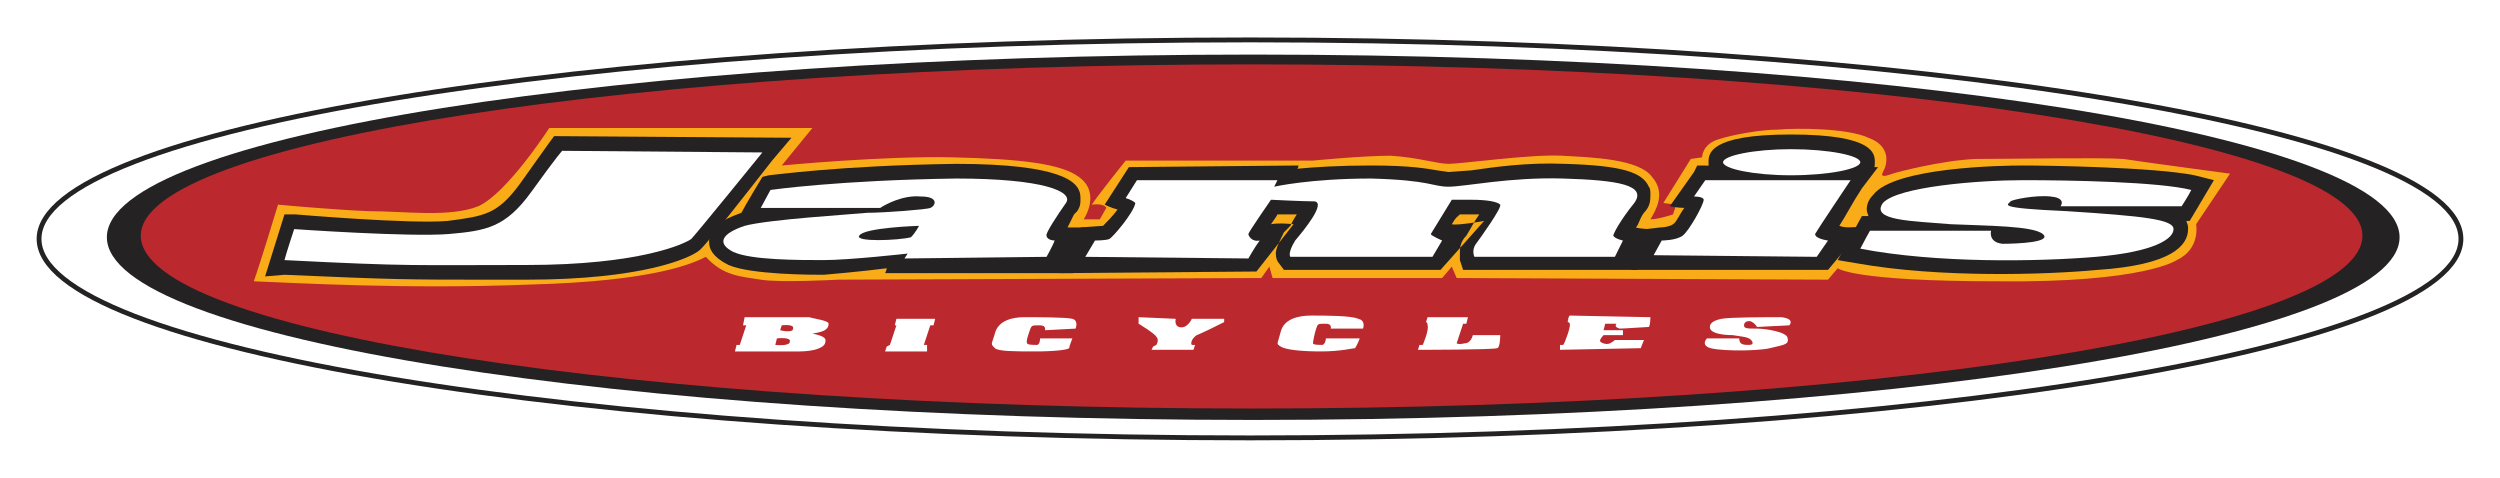
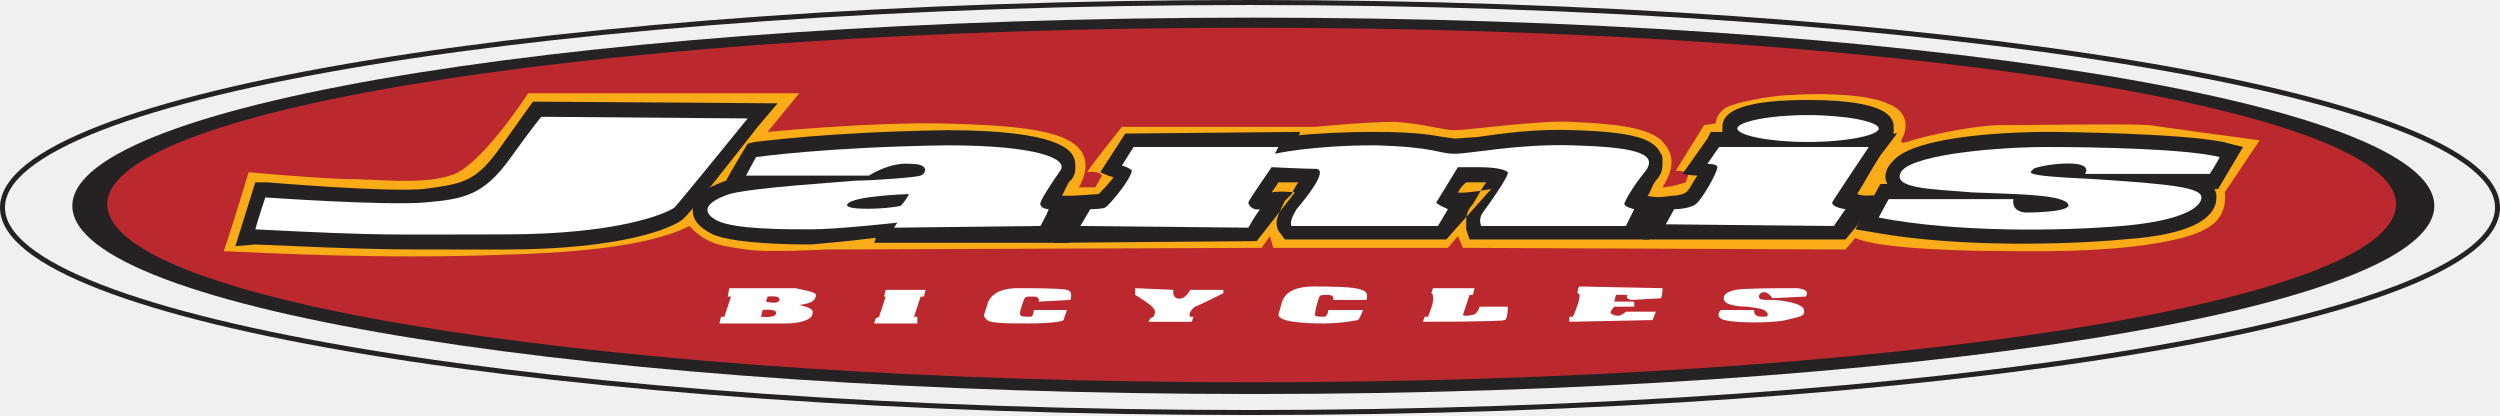
- <svg xmlns="http://www.w3.org/2000/svg" version="1.1" id="svg2" xml:space="preserve" viewBox="7.56 105.39 241.89 46.24">
+ <svg xmlns="http://www.w3.org/2000/svg" version="1.1" id="svg2" xml:space="preserve" viewBox="7.56 105.39 234.798 38.978" width="234.798" height="38.978">
  <defs id="defs6" />
-   <g id="g8" transform="matrix(1.333333,0,0,-1.333333,-0.3463547,257.764)">
+   <g id="g8" transform="matrix(1.333333,0,0,-1.333333,-3.891785,254.1388)">
    <g id="g10" transform="scale(0.1)">
-       <path d="M 2.598,1933.23 H 1930.16 V 5.668 H 2.598 V 1933.23" style="fill:#ffffff;fill-opacity:1;fill-rule:evenodd;stroke:none" id="path12" />
      <g id="g14" transform="scale(0.994916,1.00508)">
        <path d="m 1854.55,964.546 c 0,-78.9 -395.69,-143.672 -883.233,-143.672 -487.545,0 -883.232,64.772 -883.232,143.672 0,78.904 395.688,143.674 883.232,143.674 487.543,0 883.233,-64.77 883.233,-143.674 z" style="fill:none;stroke:#242223;stroke-width:3.514;stroke-linecap:butt;stroke-linejoin:miter;stroke-miterlimit:2.613;stroke-dasharray:none;stroke-opacity:1" id="path16" />
      </g>
      <path d="m 1800.59,970.633 c 0,-73.387 -372.58,-132.567 -831.867,-132.567 -459.289,0 -831.875,59.18 -831.875,132.567 0,73.387 372.586,132.567 831.875,132.567 459.287,0 831.867,-59.18 831.867,-132.567" style="fill:#242223;fill-opacity:1;fill-rule:evenodd;stroke:none" id="path18" />
      <path d="m 1773.65,971.816 c 0,-69.836 -360.87,-125.464 -806.099,-125.464 -445.227,0 -806.098,55.628 -806.098,125.464 0,68.644 360.871,124.284 806.098,124.284 445.229,0 806.099,-55.64 806.099,-124.284" style="fill:#bb282d;fill-opacity:1;fill-rule:evenodd;stroke:none" id="path20" />
      <path d="m 261.043,994.305 c 0,0 37.492,-3.551 65.613,-4.735 26.949,0 58.582,-4.734 79.672,3.551 21.09,9.469 51.551,56.819 51.551,56.819 h 190.98 l -22.261,-27.23 c 0,0 73.812,7.1 124.195,5.92 50.383,-1.18 78.5,-4.73 91.391,-14.2 11.714,-8.29 9.371,-21.309 3.515,-30.778 7.031,0 11.715,0 11.715,0 l 4.688,8.286 c 0,0 -1.172,3.55 -10.547,2.367 4.687,7.105 24.605,31.965 24.605,31.965 h 135.91 c 0,0 36.32,3.54 56.24,3.54 19.92,-1.18 33.98,-5.91 42.18,-5.91 9.38,0 59.76,7.1 82.02,5.91 22.26,-1.18 56.24,-2.36 65.61,-15.38 10.54,-11.84 2.34,-24.86 -1.17,-30.778 5.85,0 16.4,3.551 16.4,3.551 l 2.35,7.102 -9.38,1.183 19.92,31.962 8.2,1.18 c 0,0 0,9.47 11.72,13.02 10.54,3.55 31.63,7.1 43.35,7.1 12.89,1.19 50.38,1.19 65.61,-5.91 16.4,-5.92 14.06,-18.94 10.55,-24.86 -2.35,-4.73 3.51,-2.37 7.03,-1.19 3.51,1.19 35.15,9.48 59.75,10.66 24.6,0 92.56,1.18 107.79,0 15.24,-2.37 77.33,-10.66 77.33,-10.66 l -24.61,-36.688 c 0,0 3.52,-17.754 -14.05,-26.039 0,0 -23.43,-16.571 -130.06,-15.387 -105.45,0 -115.99,9.469 -115.99,9.469 l -7.03,-8.286 -269.48,1.184 -3.51,8.285 -7.04,-8.285 H 982.781 l -2.343,8.285 -5.86,-8.285 -306.973,-1.184 c 0,0 -42.179,-2.367 -56.238,0 -14.058,2.368 -26.949,2.368 -39.836,16.571 -9.375,-4.735 -37.492,-17.754 -127.711,-20.125 -89.047,-3.547 -169.89,1.187 -200.351,2.371 4.687,13.019 17.574,55.629 17.574,55.629" style="fill:#f9ab18;fill-opacity:1;fill-rule:evenodd;stroke:none" id="path22" />
      <path d="m 457.879,1039.29 -21.09,-29.6 c -16.402,-22.487 -25.773,-23.67 -52.723,-27.221 -26.945,-2.367 -110.136,4.734 -110.136,4.734 h -8.2 l -14.058,-44.976 14.058,1.183 c 79.672,-3.551 92.559,-3.551 145.286,-3.551 h 30.461 c 83.187,0 118.336,15.387 125.367,21.305 4.687,3.551 35.148,42.606 52.722,65.106 l 14.063,16.57 -172.234,1.18 -3.516,-4.73" style="fill:#242223;fill-opacity:1;fill-rule:evenodd;stroke:none" id="path24" />
      <path d="m 272.762,976.551 c 0,0 84.359,-5.918 112.476,-3.551 26.946,2.367 41.008,4.734 59.754,30.77 18.746,26.04 22.262,29.59 22.262,29.59 l 145.285,-1.18 c 0,0 -48.039,-59.18 -51.551,-62.731 -4.691,-3.551 -37.496,-18.937 -119.511,-18.937 -82.016,0 -83.188,-1.184 -175.747,3.551 1.172,4.734 7.032,22.488 7.032,22.488" style="fill:#ffffff;fill-opacity:1;fill-rule:evenodd;stroke:none" id="path26" />
      <path d="m 753.137,1023.9 v 0 c -85.532,-1.19 -133.571,-8.29 -135.91,-8.29 l -4.688,-1.18 c 0,0 -12.887,-21.309 -15.23,-26.043 v 0 c -5.86,-2.367 -22.262,-7.102 -23.434,-20.121 0,0 0,0 0,-1.184 0,-4.734 2.344,-10.652 14.059,-16.57 16.402,-7.102 60.925,-7.102 69.129,-7.102 0,0 28.117,2.367 45.695,4.735 0,-1.188 -1.172,-3.551 -1.172,-3.551 h 137.082 l 12.887,33.14 c 0,0 -14.059,0 -17.575,0 2.344,4.735 4.688,9.469 4.688,9.469 l 2.344,2.367 c 2.343,3.551 2.343,5.918 2.343,8.285 0,2.365 0,4.735 -1.171,7.105 -2.344,4.73 -10.543,18.94 -89.047,18.94" style="fill:#242223;fill-opacity:1;fill-rule:evenodd;stroke:none" id="path28" />
      <path d="m 698.07,991.938 h -86.703 l 7.031,13.022 c 0,0 49.207,7.1 134.739,8.29 63.269,0 85.531,-9.48 79.672,-17.762 -5.86,-8.285 -15.231,-22.488 -14.059,-23.672 0,-2.367 3.516,-3.55 5.859,-3.55 -1.175,-3.551 -5.859,-11.836 -5.859,-11.836 l -103.105,-1.184 2.343,3.551 c 0,0 -42.179,-4.734 -60.925,-4.734 -18.747,0 -52.727,0 -65.614,5.917 -11.715,5.918 -9.371,13.02 8.203,18.938 17.575,4.734 77.328,8.285 89.043,9.469 11.715,0 43.352,2.367 45.696,3.551 3.515,1.183 7.031,8.282 -7.032,8.282 -12.886,1.19 -25.773,-5.915 -29.289,-8.282" style="fill:#ffffff;fill-opacity:1;fill-rule:evenodd;stroke:none" id="path30" />
      <path d="m 726.191,978.918 c 0,0 -39.839,-1.184 -43.355,-7.102 -3.516,-4.734 28.121,-3.55 37.496,-1.183 3.516,3.551 5.859,8.285 5.859,8.285" style="fill:#242223;fill-opacity:1;fill-rule:evenodd;stroke:none" id="path32" />
      <path d="m 1126.89,1019.16 -16.4,-1.18 -8.2,1.18 c -7.03,1.18 -18.75,3.55 -48.04,3.55 -23.43,0 -41.01,-1.18 -53.89,-2.37 1.17,0 1.17,2.37 1.17,2.37 l -123.026,-1.18 -17.574,-27.225 c 0,0 4.683,-2.367 9.375,-3.551 -3.516,-4.734 -8.203,-9.469 -10.547,-11.836 -1.172,0 -16.403,-1.184 -16.403,-1.184 v -9.468 l -15.23,-23.672 142.938,1.183 26.949,34.325 c 0,0 -10.543,1.183 -16.403,0 2.344,3.55 3.516,4.734 4.688,7.101 4.687,0 7.031,0 14.063,0 -2.348,-3.551 -3.516,-5.918 -4.692,-8.285 l -4.684,-4.734 c -3.515,-7.102 -5.859,-11.836 -5.859,-15.387 0,-3.551 1.172,-5.918 2.344,-7.102 l 3.515,-4.738 h 4.684 108.962 l 31.64,35.512 c 0,0 -19.92,-3.551 -23.43,-2.367 3.51,5.918 3.51,4.734 5.85,7.101 3.52,0 8.2,0 8.2,0 3.52,0 4.69,0 5.86,0 -3.51,-4.734 -7.03,-11.836 -9.37,-15.387 -4.69,-4.734 -4.69,-9.468 -4.69,-13.019 0,-2.367 0,-3.551 0,-4.734 l 2.35,-7.106 h 126.53 l 10.55,29.594 c 0,0 -8.2,0 -11.72,1.183 2.35,2.368 2.35,5.918 5.86,10.653 4.69,4.734 4.69,9.468 4.69,13.023 0,2.36 0,4.73 -1.17,5.91 -4.69,10.66 -19.92,15.39 -60.93,16.58 -26.95,1.18 -51.55,-2.37 -67.96,-4.74" style="fill:#242223;fill-opacity:1;fill-rule:evenodd;stroke:none" id="path34" />
      <path d="m 846.871,956.43 7.027,11.836 c 0,0 8.204,0 10.547,1.183 2.344,1.184 17.575,18.938 18.746,26.039 -2.343,2.367 -7.031,3.551 -7.031,3.551 l 8.203,13.021 h 101.934 l -2.344,-4.74 c 0,0 25.777,5.93 70.297,5.93 43.35,-1.19 44.53,-5.93 56.24,-5.93 11.72,0 44.53,7.11 83.19,5.93 39.84,-1.19 60.93,-4.74 51.55,-17.762 C 1234.69,982.469 1230,973 1230,971.816 c 1.17,-2.367 7.03,-3.55 7.03,-3.55 l -5.86,-11.836 h -101.93 c 0,0 -2.35,4.734 1.17,9.468 3.52,4.735 18.75,26.04 17.57,28.407 -2.34,2.367 -10.54,3.55 -21.09,3.55 -10.54,0 -14.05,0 -14.05,0 L 1097.6,973 c 0,-1.184 8.2,-4.734 8.2,-4.734 l -7.02,-11.836 H 995.668 c 0,0 -2.34,2.367 3.516,11.836 7.026,8.285 22.266,27.222 14.056,28.406 -8.2,0 -31.631,1.183 -31.631,1.183 0,0 -16.402,-23.671 -16.402,-24.855 0,-1.184 2.344,-5.918 8.199,-4.734 -3.511,-4.735 -8.199,-13.02 -8.199,-13.02 l -118.336,1.184" style="fill:#ffffff;fill-opacity:1;fill-rule:evenodd;stroke:none" id="path36" />
      <path d="m 1288.58,1017.98 -17.57,-24.859 c 0,0 5.86,-1.183 10.54,-1.183 -3.51,-4.735 -5.85,-10.653 -8.2,-11.836 -1.17,-1.184 -5.86,-2.368 -9.37,-2.368 l -10.55,-1.183 -10.54,-29.594 h 142.94 l 25.78,30.777 c -4.69,1.184 -11.72,-1.183 -17.58,1.184 4.69,7.102 9.37,16.57 16.4,27.222 l 11.72,15.39 -131.22,1.18 -2.35,-4.73" style="fill:#242223;fill-opacity:1;fill-rule:evenodd;stroke:none" id="path38" />
      <path d="m 1299.13,1025.08 c 0,-5.92 0,-20.12 59.75,-20.12 60.93,0 60.93,14.2 60.93,20.12 0,5.92 0,20.12 -60.93,20.12 -59.75,0 -59.75,-14.2 -59.75,-20.12" style="fill:#242223;fill-opacity:1;fill-rule:evenodd;stroke:none" id="path40" />
      <path d="m 1309.67,1025.08 c 0,-4.74 22.26,-9.47 49.21,-9.47 28.12,0 50.38,4.73 50.38,9.47 0,4.73 -22.26,9.47 -50.38,9.47 -26.95,0 -49.21,-4.74 -49.21,-9.47" style="fill:#ffffff;fill-opacity:1;fill-rule:evenodd;stroke:none" id="path42" />
      <path d="m 1418.64,1001.41 c -3.52,-3.555 -4.69,-7.105 -4.69,-10.656 0,-2.367 1.17,-3.551 1.17,-4.734 -1.17,0 -4.69,0 -4.69,0 l -17.57,-31.957 14.06,-2.368 c 59.75,-10.652 137.08,-8.285 174.58,-4.738 53.89,3.555 65.61,17.758 65.61,29.594 v 1.183 c 0,2.368 -1.17,3.551 -1.17,4.735 1.17,0 2.34,0 2.34,0 l 17.58,29.591 -14.06,3.55 c -29.3,5.92 -107.8,7.1 -124.2,7.1 -15.23,0 -93.73,-1.18 -108.96,-21.3 z m 137.08,1.18 c 0,0 0,-2.37 0,-3.551 -2.34,1.181 -4.69,1.181 -8.2,1.181 2.34,1.19 4.69,3.55 8.2,2.37" style="fill:#242223;fill-opacity:1;fill-rule:evenodd;stroke:none" id="path44" />
      <path d="m 1642.42,993.121 h -87.87 c 0,0 4.68,5.918 -7.03,7.099 -11.72,1.19 -28.12,-2.365 -29.29,-3.548 -1.18,-2.367 -12.89,-4.734 41,-7.102 55.07,-3.55 77.34,-5.918 77.34,-13.019 0,-7.102 -14.07,-16.571 -56.25,-20.121 -42.18,-3.551 -115.99,-4.735 -171.06,5.918 2.35,4.734 7.03,13.019 7.03,13.019 h 87.88 c 0,0 -2.35,-8.285 8.2,-9.469 11.72,0 36.32,1.184 29.29,7.102 -7.03,5.918 -39.84,5.918 -66.78,7.102 -26.95,2.367 -58.59,2.367 -49.21,15.386 10.54,11.832 69.12,16.572 101.93,16.572 33.98,0 98.42,-1.18 121.85,-7.1 -2.34,-4.74 -7.03,-11.839 -7.03,-11.839" style="fill:#ffffff;fill-opacity:1;fill-rule:evenodd;stroke:none" id="path46" />
      <path d="m 1296.79,1012.06 -8.21,-11.84 c 0,0 7.03,0 7.03,-2.365 0,-3.55 -10.54,-22.488 -15.23,-26.039 -4.68,-3.55 -15.23,-3.55 -15.23,-3.55 l -5.86,-10.653 118.34,-1.183 8.2,11.836 c 0,0 -9.37,1.183 -9.37,4.734 1.17,2.367 25.77,39.06 25.77,39.06 h -105.44" style="fill:#ffffff;fill-opacity:1;fill-rule:evenodd;stroke:none" id="path48" />
      <path d="m 600.824,906.715 h -2.347 l 1.175,5.918 c 0,0 42.18,0 46.864,0 3.515,-1.18 14.062,-2.367 14.062,-4.735 0,-3.55 -2.348,-5.918 -11.719,-7.097 4.688,-1.188 10.547,-2.367 9.371,-5.918 0,-4.735 -9.371,-7.102 -18.742,-7.102 -8.203,0 -46.867,0 -46.867,0 l 1.172,4.735 h 2.344 l 4.687,14.199" style="fill:#ffffff;fill-opacity:1;fill-rule:evenodd;stroke:none" id="path50" />
      <path d="m 626.598,906.715 -1.172,-3.547 c 0,0 9.375,-2.367 9.375,1.18 1.172,3.55 -8.203,2.367 -8.203,2.367" style="fill:#bb282d;fill-opacity:1;fill-rule:evenodd;stroke:none" id="path52" />
      <path d="m 623.082,897.246 -1.172,-4.73 c 0,0 10.547,-1.188 10.547,2.367 1.172,3.551 -9.375,2.363 -9.375,2.363" style="fill:#bb282d;fill-opacity:1;fill-rule:evenodd;stroke:none" id="path54" />
      <path d="m 709.785,911.453 h 28.121 l -1.172,-4.738 h -2.343 l -4.688,-14.199 h 2.344 v -4.735 h -30.461 l 1.172,3.547 2.344,1.188 4.683,14.199 h -1.168 l 1.168,4.738" style="fill:#ffffff;fill-opacity:1;fill-rule:evenodd;stroke:none" id="path56" />
      <path d="m 817.578,903.168 c 0,0 1.172,3.547 -3.515,3.547 -5.86,0 -5.86,0 -7.028,-2.367 -1.176,-3.547 -3.515,-9.465 -2.344,-10.653 0,-1.179 4.684,-1.179 7.028,-1.179 2.344,0 2.344,4.73 2.344,4.73 h 23.433 c 0,0 -2.344,-5.918 -2.344,-7.098 -1.172,-1.187 -10.543,-2.367 -24.601,-2.367 -14.063,0 -26.949,0 -29.293,2.367 -3.516,3.547 -2.344,2.368 0,10.653 2.344,9.465 12.887,11.832 21.09,11.832 9.371,0 30.461,0 35.148,-1.18 4.688,-1.187 2.344,-7.105 2.344,-7.105 l -22.262,-1.18" style="fill:#ffffff;fill-opacity:1;fill-rule:evenodd;stroke:none" id="path58" />
      <path d="m 885.535,912.633 26.949,-1.18 c 0,0 -1.175,-4.738 2.34,-5.918 3.516,-1.187 7.031,1.18 9.375,5.918 4.684,0 23.434,0 23.434,0 v -2.367 c 0,0 -16.406,-8.285 -19.918,-9.473 -3.516,-2.367 -4.688,-5.918 -3.516,-7.097 1.168,0 2.344,0 2.344,0 l -1.176,-3.555 H 894.91 l 1.168,2.367 2.344,1.188 c 0,0 2.344,3.547 0,5.918 -1.172,2.367 -12.887,9.464 -12.887,9.464 v 4.735" style="fill:#ffffff;fill-opacity:1;fill-rule:evenodd;stroke:none" id="path60" />
      <path d="m 1024.96,904.348 c 0,0 1.17,3.55 -3.51,3.55 -5.86,0 -5.86,0 -7.03,-3.55 -1.18,-3.547 -2.35,-9.465 -2.35,-10.653 0,-1.179 4.69,-1.179 7.03,-1.179 2.35,1.179 2.35,4.73 2.35,4.73 h 24.6 c 0,0 -2.34,-5.918 -3.51,-7.098 -1.18,0 -10.55,-2.367 -24.61,-2.367 -14.06,0 -25.778,1.18 -29.293,3.547 -3.512,2.367 -2.34,1.188 0,10.652 2.347,9.473 12.893,11.84 22.263,11.84 9.37,0 29.29,0 33.98,-2.367 5.86,-1.187 3.51,-7.105 3.51,-7.105 h -23.43" style="fill:#ffffff;fill-opacity:1;fill-rule:evenodd;stroke:none" id="path62" />
      <path d="m 1095.26,912.633 h 29.29 l -1.17,-4.735 h -2.34 l -4.69,-14.203 c 0,0 1.17,-1.179 5.86,0 4.68,0 5.86,5.918 5.86,5.918 h 19.91 c 0,0 0,-9.465 -2.34,-9.465 -2.34,-1.187 -57.41,-1.187 -57.41,-1.187 l 1.17,3.555 h 2.35 c 0,0 4.68,10.652 3.51,14.199 0,2.371 -1.17,2.371 -1.17,2.371 l 1.17,3.547" style="fill:#ffffff;fill-opacity:1;fill-rule:evenodd;stroke:none" id="path64" />
      <path d="m 1198.37,913.82 58.58,-1.187 c 0,0 0,-5.918 -1.17,-7.098 -2.35,0 -17.58,-1.187 -21.09,-1.187 -4.69,1.187 -2.35,3.55 -2.35,3.55 h -8.2 l -1.17,-4.73 h 14.06 v -3.555 h -14.06 c 0,0 -3.51,-3.55 -2.34,-4.73 1.17,-1.188 4.69,-2.367 7.03,-1.188 2.34,1.188 3.51,2.368 3.51,2.368 h 21.09 l -2.34,-5.915 -58.58,-1.187 v 3.555 c 0,0 1.17,0 2.34,0 1.17,1.179 5.86,14.199 4.69,15.382 0,1.188 -2.35,1.188 -1.17,2.368 0,2.367 1.17,3.554 1.17,3.554" style="fill:#ffffff;fill-opacity:1;fill-rule:evenodd;stroke:none" id="path66" />
      <path d="m 1357.71,906.715 c 0,0 4.69,4.738 -5.86,5.918 -11.72,0 -37.49,0 -43.35,-1.18 -5.86,-1.187 -9.37,-3.555 -8.2,-7.105 1.17,-3.547 9.37,-4.735 16.4,-4.735 7.03,-1.179 9.37,-1.179 11.72,-2.367 2.34,-1.183 4.69,-4.73 0,-4.73 -3.52,0 -7.03,0 -7.03,4.73 -8.2,0 -23.43,0 -23.43,0 0,0 -3.52,-3.551 0,-5.918 3.51,-3.547 36.32,-3.547 45.69,-1.18 9.37,2.368 14.06,2.368 12.89,7.098 0,4.734 -16.41,7.102 -22.26,7.102 -7.03,0 -9.38,0 -9.38,2.367 0,3.551 4.69,3.551 5.86,2.371 2.35,-1.188 3.52,-3.551 3.52,-3.551 l 23.43,1.18" style="fill:#ffffff;fill-opacity:1;fill-rule:evenodd;stroke:none" id="path68" />
    </g>
  </g>
</svg>
